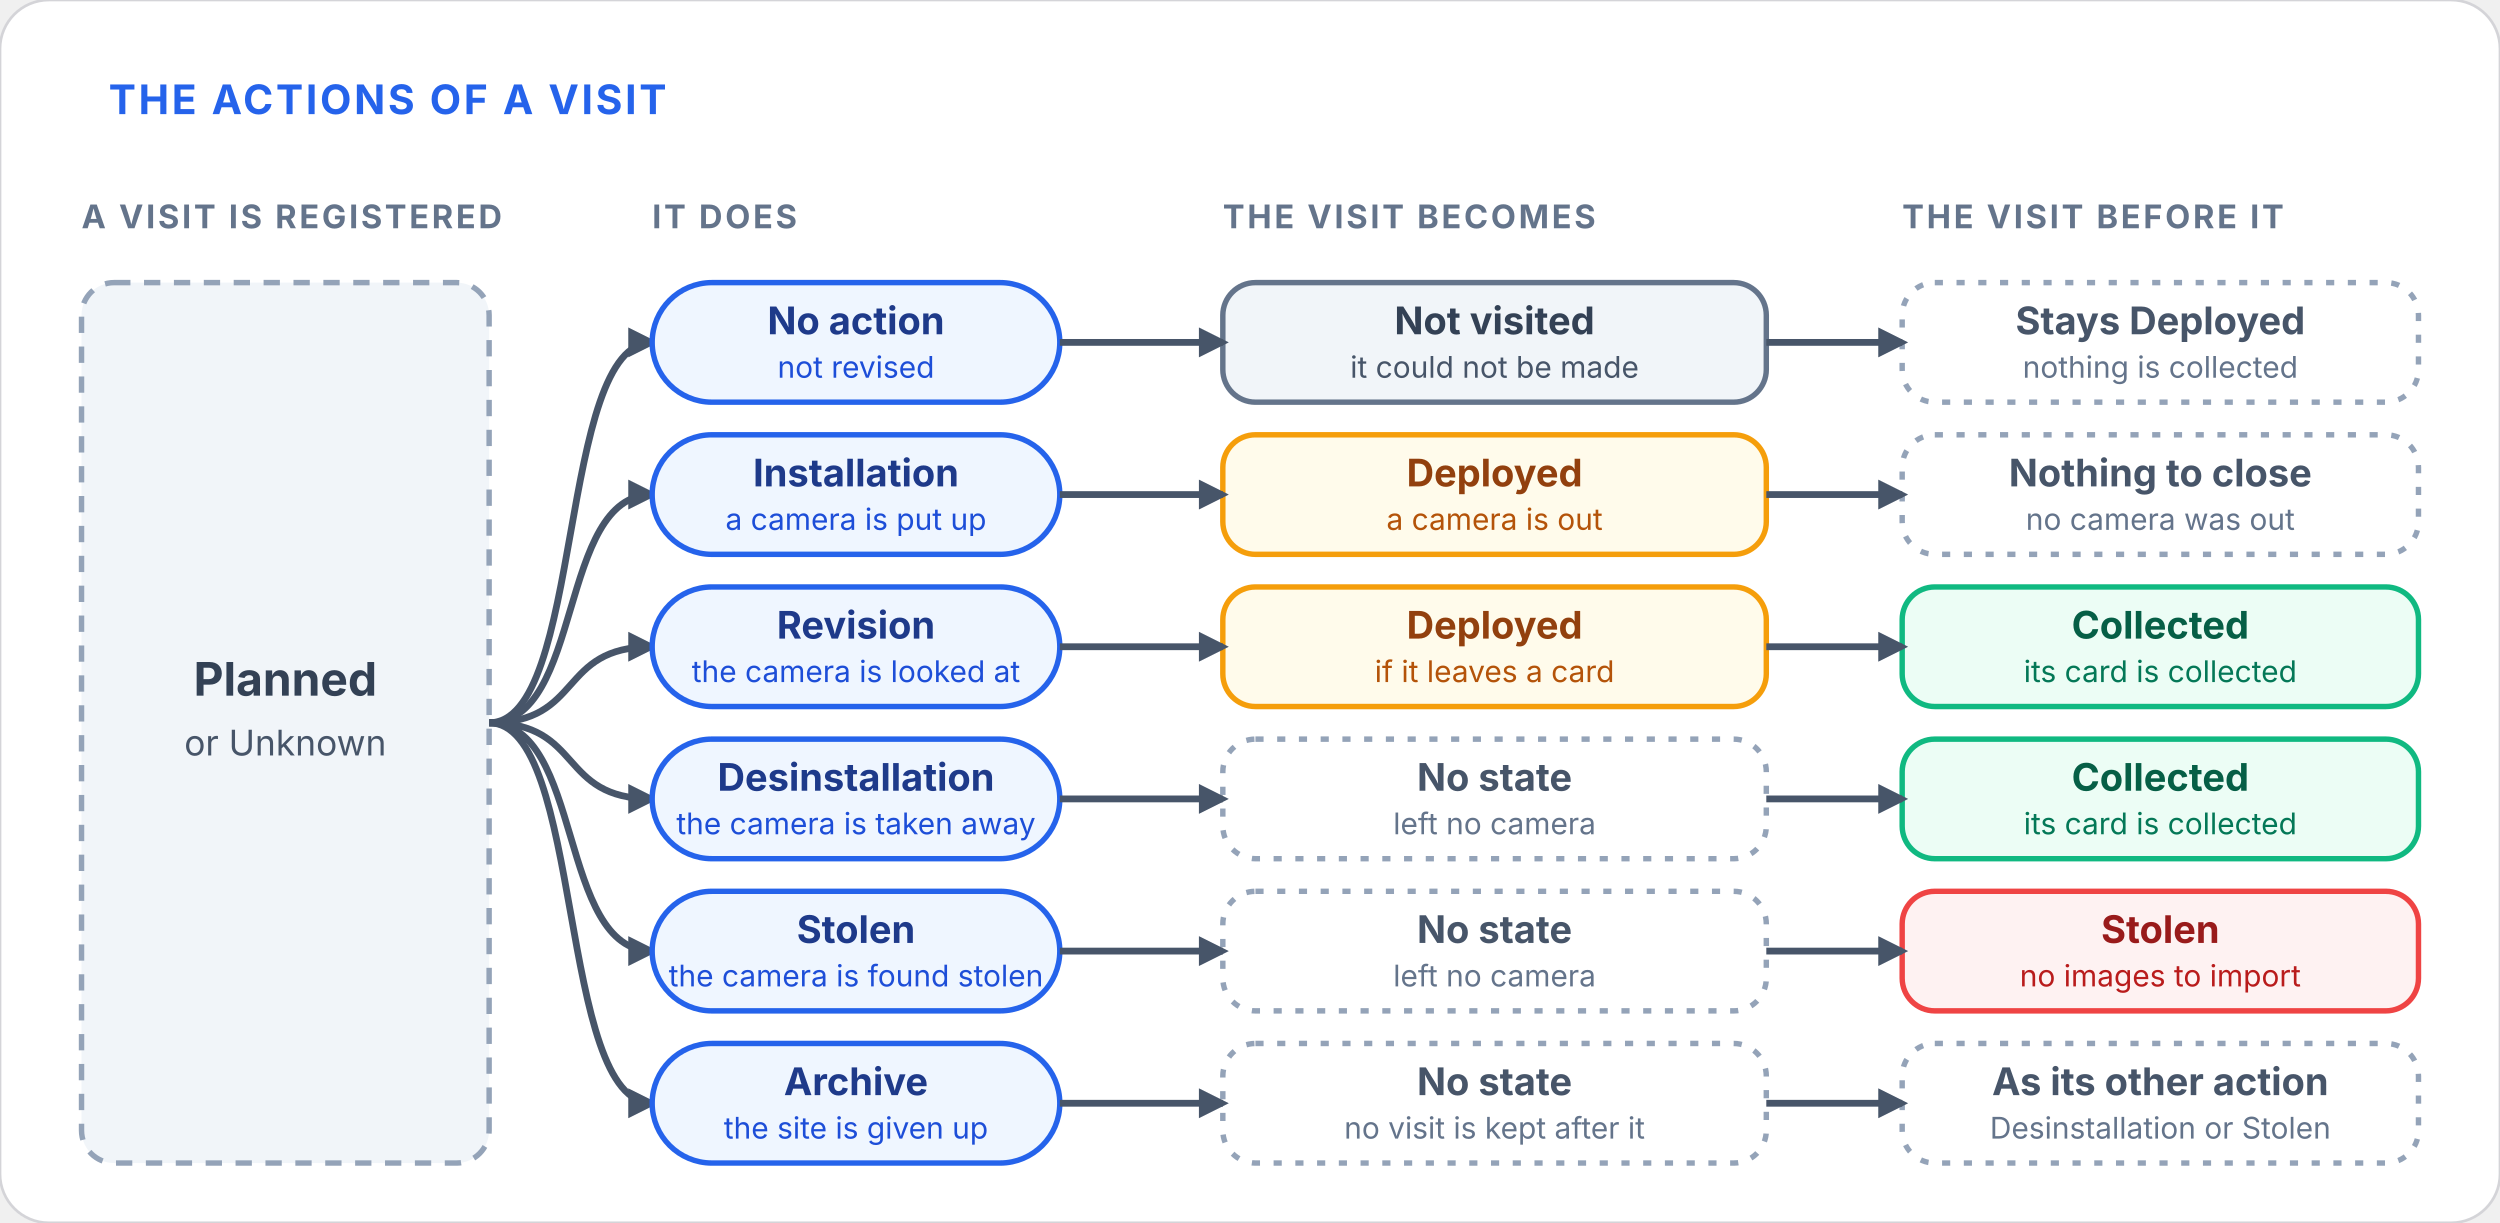
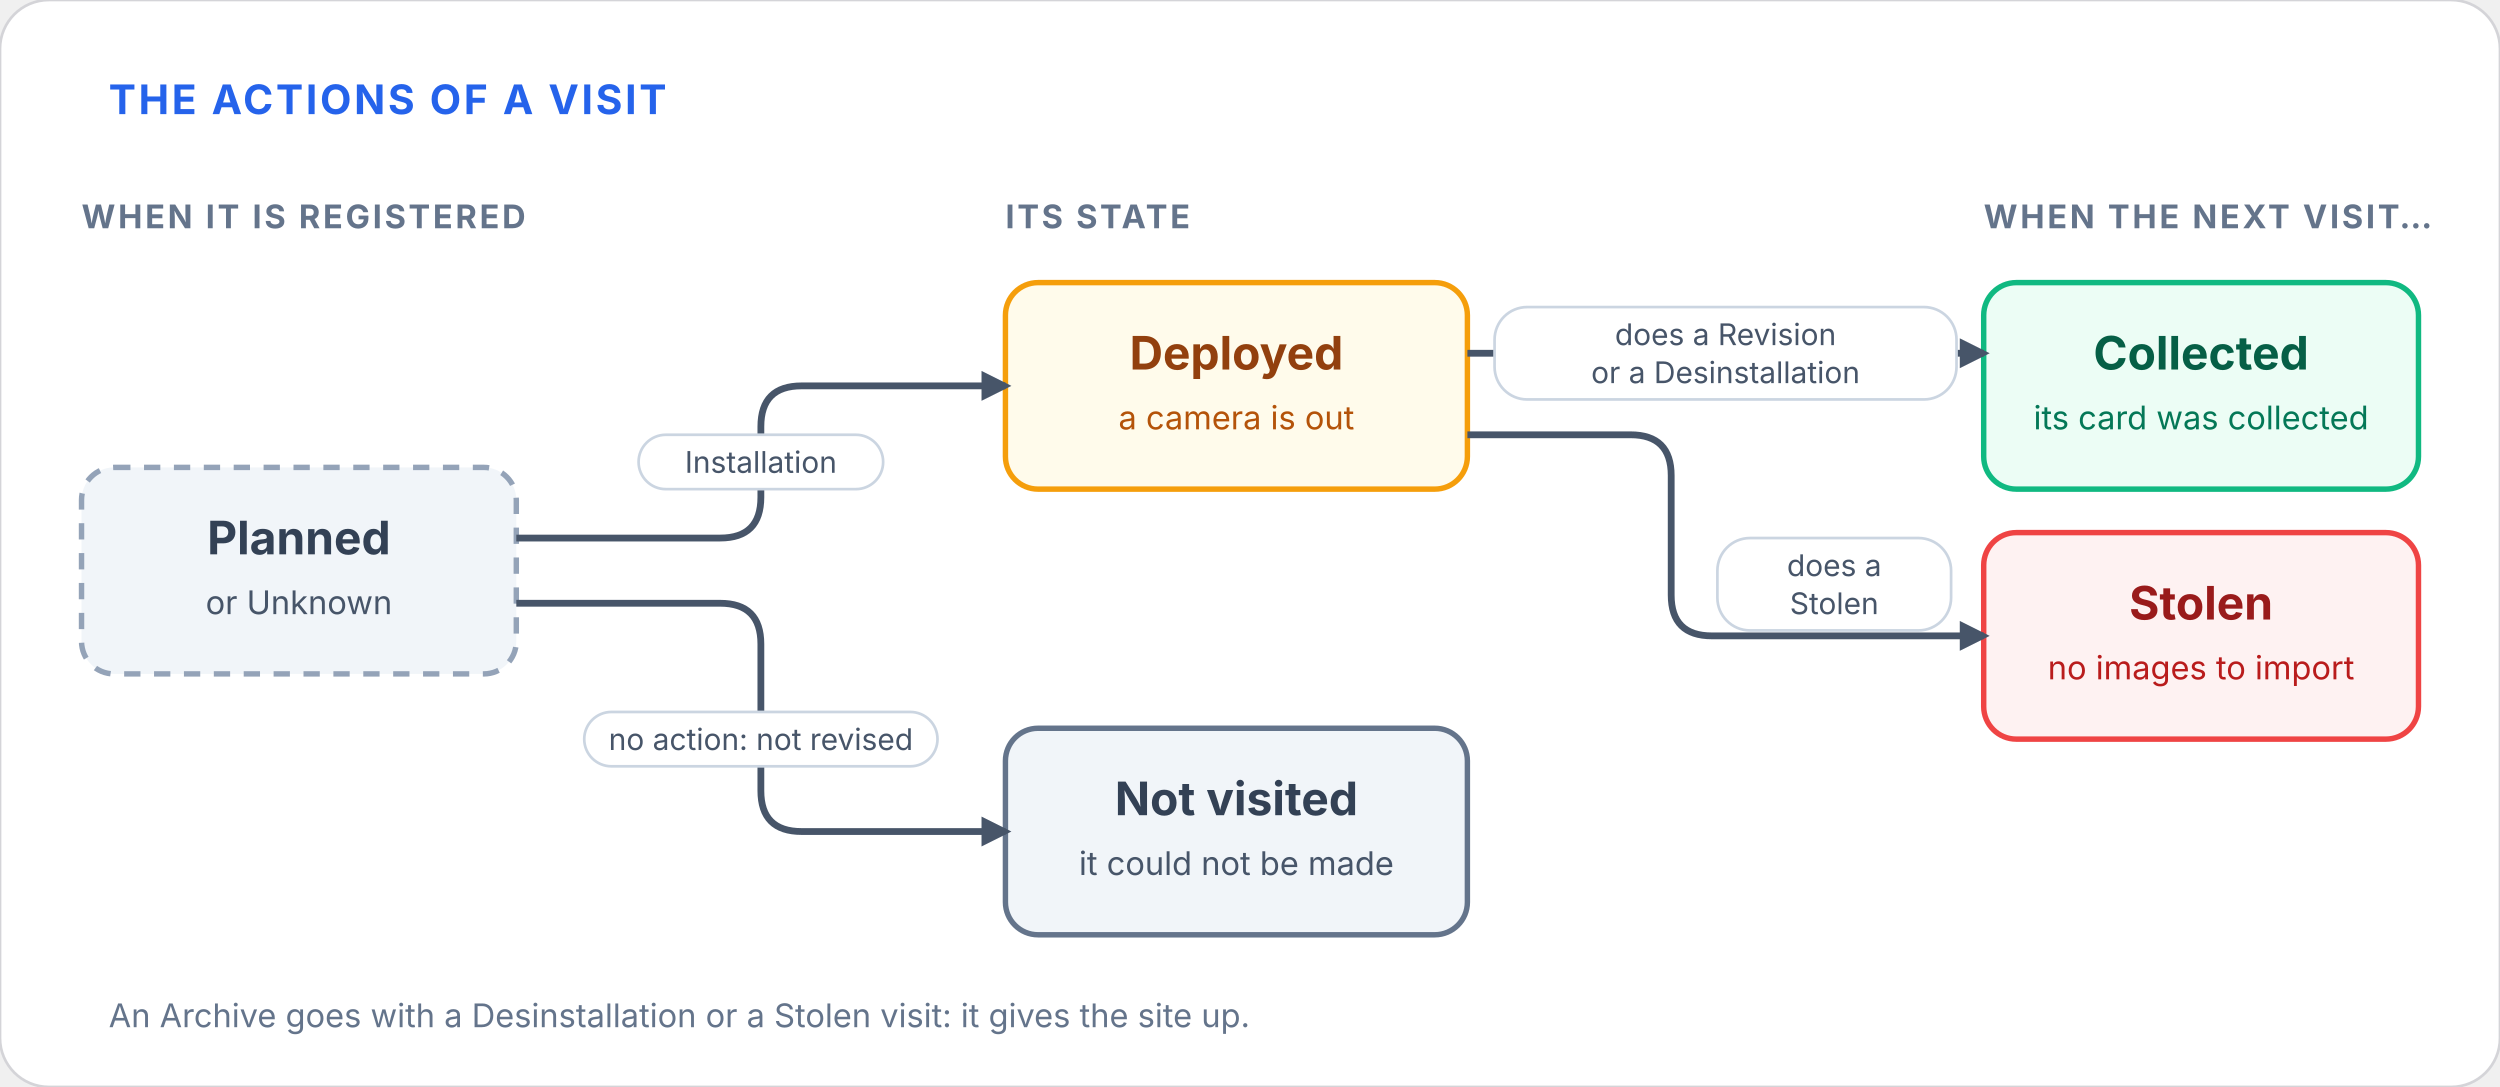
- <svg xmlns="http://www.w3.org/2000/svg" viewBox="0 0 920 450" width="920" height="450" role="img" aria-labelledby="t d" font-family="Inter, 'Segoe UI', Roboto, Helvetica, Arial, sans-serif">
+ <svg xmlns="http://www.w3.org/2000/svg" viewBox="0 0 920 400" width="920" height="400" role="img" aria-labelledby="t d" font-family="Inter, 'Segoe UI', Roboto, Helvetica, Arial, sans-serif">
  <defs>
    <marker id="a" viewBox="0 0 10 10" refX="8" refY="5" markerUnits="userSpaceOnUse" markerWidth="11" markerHeight="11" orient="auto">
      <path d="M0 0 L10 5 L0 10 z" fill="#475569" />
    </marker>
  </defs>
-   <rect x="0" y="0" width="920" height="450" rx="18" fill="#ffffff" stroke="#d4d4d8" />
+   <rect x="0" y="0" width="920" height="400" rx="18" fill="#ffffff" stroke="#d4d4d8" />
  <text x="40" y="42" font-size="15" font-weight="700" fill="#2563eb" letter-spacing="1">THE ACTIONS OF A VISIT</text>
-   <text x="30" y="84" font-size="12" font-weight="700" fill="#64748b" letter-spacing="1">A VISIT IS REGISTERED</text>
-   <text x="240" y="84" font-size="12" font-weight="700" fill="#64748b" letter-spacing="1">IT DOES</text>
-   <text x="450" y="84" font-size="12" font-weight="700" fill="#64748b" letter-spacing="1">THE VISIT BECOMES</text>
-   <text x="700" y="84" font-size="12" font-weight="700" fill="#64748b" letter-spacing="1">THE VISIT BEFORE IT</text>
-   <rect x="30" y="104" width="150" height="324" rx="12" fill="#f1f5f9" stroke="#94a3b8" stroke-width="2" stroke-dasharray="6 5" />
-   <text x="105" y="256" font-size="17" font-weight="700" fill="#334155" text-anchor="middle">Planned</text>
-   <text x="105" y="278" font-size="13" fill="#475569" text-anchor="middle">or Unknown</text>
-   <path d="M180 266 C215 266 205 126 240 126" fill="none" stroke="#475569" stroke-width="2.500" marker-end="url(#a)" />
-   <rect x="240" y="104" width="150" height="44" rx="22" fill="#eff6ff" stroke="#2563eb" stroke-width="2" />
-   <text x="315" y="123" font-size="14" font-weight="700" fill="#1e3a8a" text-anchor="middle">No action</text>
-   <text x="315" y="139" font-size="11" fill="#1d4ed8" text-anchor="middle">not revised</text>
-   <rect x="450" y="104" width="200" height="44" rx="12" fill="#f1f5f9" stroke="#64748b" stroke-width="2" />
-   <text x="550" y="123" font-size="14" font-weight="700" fill="#334155" text-anchor="middle">Not visited</text>
-   <text x="550" y="139" font-size="11" fill="#475569" text-anchor="middle">it could not be made</text>
-   <rect x="700" y="104" width="190" height="44" rx="12" fill="#ffffff" stroke="#94a3b8" stroke-width="2" stroke-dasharray="3 5" />
-   <text x="795" y="123" font-size="14" font-weight="700" fill="#475569" text-anchor="middle">Stays Deployed</text>
-   <text x="795" y="139" font-size="11" fill="#64748b" text-anchor="middle">nothing is collected</text>
-   <path d="M390 126 H450" fill="none" stroke="#475569" stroke-width="2.500" marker-end="url(#a)" />
-   <path d="M650 126 H700" fill="none" stroke="#475569" stroke-width="2.500" marker-end="url(#a)" />
-   <path d="M180 266 C215 266 205 182 240 182" fill="none" stroke="#475569" stroke-width="2.500" marker-end="url(#a)" />
-   <rect x="240" y="160" width="150" height="44" rx="22" fill="#eff6ff" stroke="#2563eb" stroke-width="2" />
-   <text x="315" y="179" font-size="14" font-weight="700" fill="#1e3a8a" text-anchor="middle">Installation</text>
-   <text x="315" y="195" font-size="11" fill="#1d4ed8" text-anchor="middle">a camera is put up</text>
-   <rect x="450" y="160" width="200" height="44" rx="12" fill="#fffbeb" stroke="#f59e0b" stroke-width="2" />
-   <text x="550" y="179" font-size="14" font-weight="700" fill="#92400e" text-anchor="middle">Deployed</text>
-   <text x="550" y="195" font-size="11" fill="#b45309" text-anchor="middle">a camera is out</text>
-   <rect x="700" y="160" width="190" height="44" rx="12" fill="#ffffff" stroke="#94a3b8" stroke-width="2" stroke-dasharray="3 5" />
-   <text x="795" y="179" font-size="14" font-weight="700" fill="#475569" text-anchor="middle">Nothing to close</text>
-   <text x="795" y="195" font-size="11" fill="#64748b" text-anchor="middle">no camera was out</text>
-   <path d="M390 182 H450" fill="none" stroke="#475569" stroke-width="2.500" marker-end="url(#a)" />
-   <path d="M650 182 H700" fill="none" stroke="#475569" stroke-width="2.500" marker-end="url(#a)" />
-   <path d="M180 266 C215 266 205 238 240 238" fill="none" stroke="#475569" stroke-width="2.500" marker-end="url(#a)" />
-   <rect x="240" y="216" width="150" height="44" rx="22" fill="#eff6ff" stroke="#2563eb" stroke-width="2" />
-   <text x="315" y="235" font-size="14" font-weight="700" fill="#1e3a8a" text-anchor="middle">Revision</text>
-   <text x="315" y="251" font-size="11" fill="#1d4ed8" text-anchor="middle">the camera is looked at</text>
-   <rect x="450" y="216" width="200" height="44" rx="12" fill="#fffbeb" stroke="#f59e0b" stroke-width="2" />
-   <text x="550" y="235" font-size="14" font-weight="700" fill="#92400e" text-anchor="middle">Deployed</text>
-   <text x="550" y="251" font-size="11" fill="#b45309" text-anchor="middle">if it leaves a card</text>
-   <rect x="700" y="216" width="190" height="44" rx="12" fill="#ecfdf5" stroke="#10b981" stroke-width="2" />
-   <text x="795" y="235" font-size="14" font-weight="700" fill="#065f46" text-anchor="middle">Collected</text>
-   <text x="795" y="251" font-size="11" fill="#047857" text-anchor="middle">its card is collected</text>
-   <path d="M390 238 H450" fill="none" stroke="#475569" stroke-width="2.500" marker-end="url(#a)" />
-   <path d="M650 238 H700" fill="none" stroke="#475569" stroke-width="2.500" marker-end="url(#a)" />
-   <path d="M180 266 C215 266 205 294 240 294" fill="none" stroke="#475569" stroke-width="2.500" marker-end="url(#a)" />
-   <rect x="240" y="272" width="150" height="44" rx="22" fill="#eff6ff" stroke="#2563eb" stroke-width="2" />
-   <text x="315" y="291" font-size="14" font-weight="700" fill="#1e3a8a" text-anchor="middle">Desinstallation</text>
-   <text x="315" y="307" font-size="11" fill="#1d4ed8" text-anchor="middle">the camera is taken away</text>
-   <rect x="450" y="272" width="200" height="44" rx="12" fill="#ffffff" stroke="#94a3b8" stroke-width="2" stroke-dasharray="3 5" />
-   <text x="550" y="291" font-size="14" font-weight="700" fill="#475569" text-anchor="middle">No state</text>
-   <text x="550" y="307" font-size="11" fill="#64748b" text-anchor="middle">left no camera</text>
-   <rect x="700" y="272" width="190" height="44" rx="12" fill="#ecfdf5" stroke="#10b981" stroke-width="2" />
-   <text x="795" y="291" font-size="14" font-weight="700" fill="#065f46" text-anchor="middle">Collected</text>
-   <text x="795" y="307" font-size="11" fill="#047857" text-anchor="middle">its card is collected</text>
-   <path d="M390 294 H450" fill="none" stroke="#475569" stroke-width="2.500" marker-end="url(#a)" />
-   <path d="M650 294 H700" fill="none" stroke="#475569" stroke-width="2.500" marker-end="url(#a)" />
-   <path d="M180 266 C215 266 205 350 240 350" fill="none" stroke="#475569" stroke-width="2.500" marker-end="url(#a)" />
-   <rect x="240" y="328" width="150" height="44" rx="22" fill="#eff6ff" stroke="#2563eb" stroke-width="2" />
-   <text x="315" y="347" font-size="14" font-weight="700" fill="#1e3a8a" text-anchor="middle">Stolen</text>
-   <text x="315" y="363" font-size="11" fill="#1d4ed8" text-anchor="middle">the camera is found stolen</text>
-   <rect x="450" y="328" width="200" height="44" rx="12" fill="#ffffff" stroke="#94a3b8" stroke-width="2" stroke-dasharray="3 5" />
-   <text x="550" y="347" font-size="14" font-weight="700" fill="#475569" text-anchor="middle">No state</text>
-   <text x="550" y="363" font-size="11" fill="#64748b" text-anchor="middle">left no camera</text>
-   <rect x="700" y="328" width="190" height="44" rx="12" fill="#fef2f2" stroke="#ef4444" stroke-width="2" />
-   <text x="795" y="347" font-size="14" font-weight="700" fill="#991b1b" text-anchor="middle">Stolen</text>
-   <text x="795" y="363" font-size="11" fill="#b91c1c" text-anchor="middle">no images to import</text>
-   <path d="M390 350 H450" fill="none" stroke="#475569" stroke-width="2.500" marker-end="url(#a)" />
-   <path d="M650 350 H700" fill="none" stroke="#475569" stroke-width="2.500" marker-end="url(#a)" />
-   <path d="M180 266 C215 266 205 406 240 406" fill="none" stroke="#475569" stroke-width="2.500" marker-end="url(#a)" />
-   <rect x="240" y="384" width="150" height="44" rx="22" fill="#eff6ff" stroke="#2563eb" stroke-width="2" />
-   <text x="315" y="403" font-size="14" font-weight="700" fill="#1e3a8a" text-anchor="middle">Archive</text>
-   <text x="315" y="419" font-size="11" fill="#1d4ed8" text-anchor="middle">the site is given up</text>
-   <rect x="450" y="384" width="200" height="44" rx="12" fill="#ffffff" stroke="#94a3b8" stroke-width="2" stroke-dasharray="3 5" />
-   <text x="550" y="403" font-size="14" font-weight="700" fill="#475569" text-anchor="middle">No state</text>
-   <text x="550" y="419" font-size="11" fill="#64748b" text-anchor="middle">no visit is kept after it</text>
-   <rect x="700" y="384" width="190" height="44" rx="12" fill="#ffffff" stroke="#94a3b8" stroke-width="2" stroke-dasharray="3 5" />
-   <text x="795" y="403" font-size="14" font-weight="700" fill="#475569" text-anchor="middle">As its other action</text>
-   <text x="795" y="419" font-size="11" fill="#64748b" text-anchor="middle">Desinstallation or Stolen</text>
-   <path d="M390 406 H450" fill="none" stroke="#475569" stroke-width="2.500" marker-end="url(#a)" />
-   <path d="M650 406 H700" fill="none" stroke="#475569" stroke-width="2.500" marker-end="url(#a)" />
+   <text x="30" y="84" font-size="12" font-weight="700" fill="#64748b" letter-spacing="1">WHEN IT IS REGISTERED</text>
+   <text x="370" y="84" font-size="12" font-weight="700" fill="#64748b" letter-spacing="1">ITS STATE</text>
+   <text x="730" y="84" font-size="12" font-weight="700" fill="#64748b" letter-spacing="1">WHEN THE NEXT VISIT…</text>
+   <rect x="30" y="172" width="160" height="76" rx="12" fill="#f1f5f9" stroke="#94a3b8" stroke-width="2" stroke-dasharray="6 5" />
+   <text x="110" y="204" font-size="17" font-weight="700" fill="#334155" text-anchor="middle">Planned</text>
+   <text x="110" y="226" font-size="12" fill="#475569" text-anchor="middle">or Unknown</text>
+   <rect x="370" y="104" width="170" height="76" rx="12" fill="#fffbeb" stroke="#f59e0b" stroke-width="2" />
+   <text x="455" y="136" font-size="17" font-weight="700" fill="#92400e" text-anchor="middle">Deployed</text>
+   <text x="455" y="158" font-size="12" fill="#b45309" text-anchor="middle">a camera is out</text>
+   <rect x="370" y="268" width="170" height="76" rx="12" fill="#f1f5f9" stroke="#64748b" stroke-width="2" />
+   <text x="455" y="300" font-size="17" font-weight="700" fill="#334155" text-anchor="middle">Not visited</text>
+   <text x="455" y="322" font-size="12" fill="#475569" text-anchor="middle">it could not be made</text>
+   <path d="M190 198 H265 Q280 198 280 183 V157 Q280 142 295 142 H370" fill="none" stroke="#475569" stroke-width="2.500" marker-end="url(#a)" />
+   <path d="M190 222 H265 Q280 222 280 237 V291 Q280 306 295 306 H370" fill="none" stroke="#475569" stroke-width="2.500" marker-end="url(#a)" />
+   <rect x="235" y="160" width="90" height="20" rx="10" fill="#ffffff" stroke="#cbd5e1" />
+   <text x="280" y="174" font-size="11" fill="#475569" text-anchor="middle">Installation</text>
+   <rect x="215" y="262" width="130" height="20" rx="10" fill="#ffffff" stroke="#cbd5e1" />
+   <text x="280" y="276" font-size="11" fill="#475569" text-anchor="middle">no action: not revised</text>
+   <rect x="730" y="104" width="160" height="76" rx="12" fill="#ecfdf5" stroke="#10b981" stroke-width="2" />
+   <text x="810" y="136" font-size="17" font-weight="700" fill="#065f46" text-anchor="middle">Collected</text>
+   <text x="810" y="158" font-size="12" fill="#047857" text-anchor="middle">its card was collected</text>
+   <rect x="730" y="196" width="160" height="76" rx="12" fill="#fef2f2" stroke="#ef4444" stroke-width="2" />
+   <text x="810" y="228" font-size="17" font-weight="700" fill="#991b1b" text-anchor="middle">Stolen</text>
+   <text x="810" y="250" font-size="12" fill="#b91c1c" text-anchor="middle">no images to import</text>
+   <path d="M540 130 H730" fill="none" stroke="#475569" stroke-width="2.500" marker-end="url(#a)" />
+   <path d="M540 160 H600 Q615 160 615 175 V219 Q615 234 630 234 H730" fill="none" stroke="#475569" stroke-width="2.500" marker-end="url(#a)" />
+   <rect x="550" y="113" width="170" height="34" rx="12" fill="#ffffff" stroke="#cbd5e1" />
+   <text x="635" y="127" font-size="11" fill="#475569" text-anchor="middle">does a Revision</text>
+   <text x="635" y="141" font-size="11" fill="#475569" text-anchor="middle">or a Desinstallation</text>
+   <rect x="632" y="198" width="86" height="34" rx="12" fill="#ffffff" stroke="#cbd5e1" />
+   <text x="675" y="212" font-size="11" fill="#475569" text-anchor="middle">does a</text>
+   <text x="675" y="226" font-size="11" fill="#475569" text-anchor="middle">Stolen</text>
+   <text x="40" y="378" font-size="12" fill="#64748b">An Archive goes with a Desinstallation or a Stolen visit: it gives the site up.</text>
</svg>
